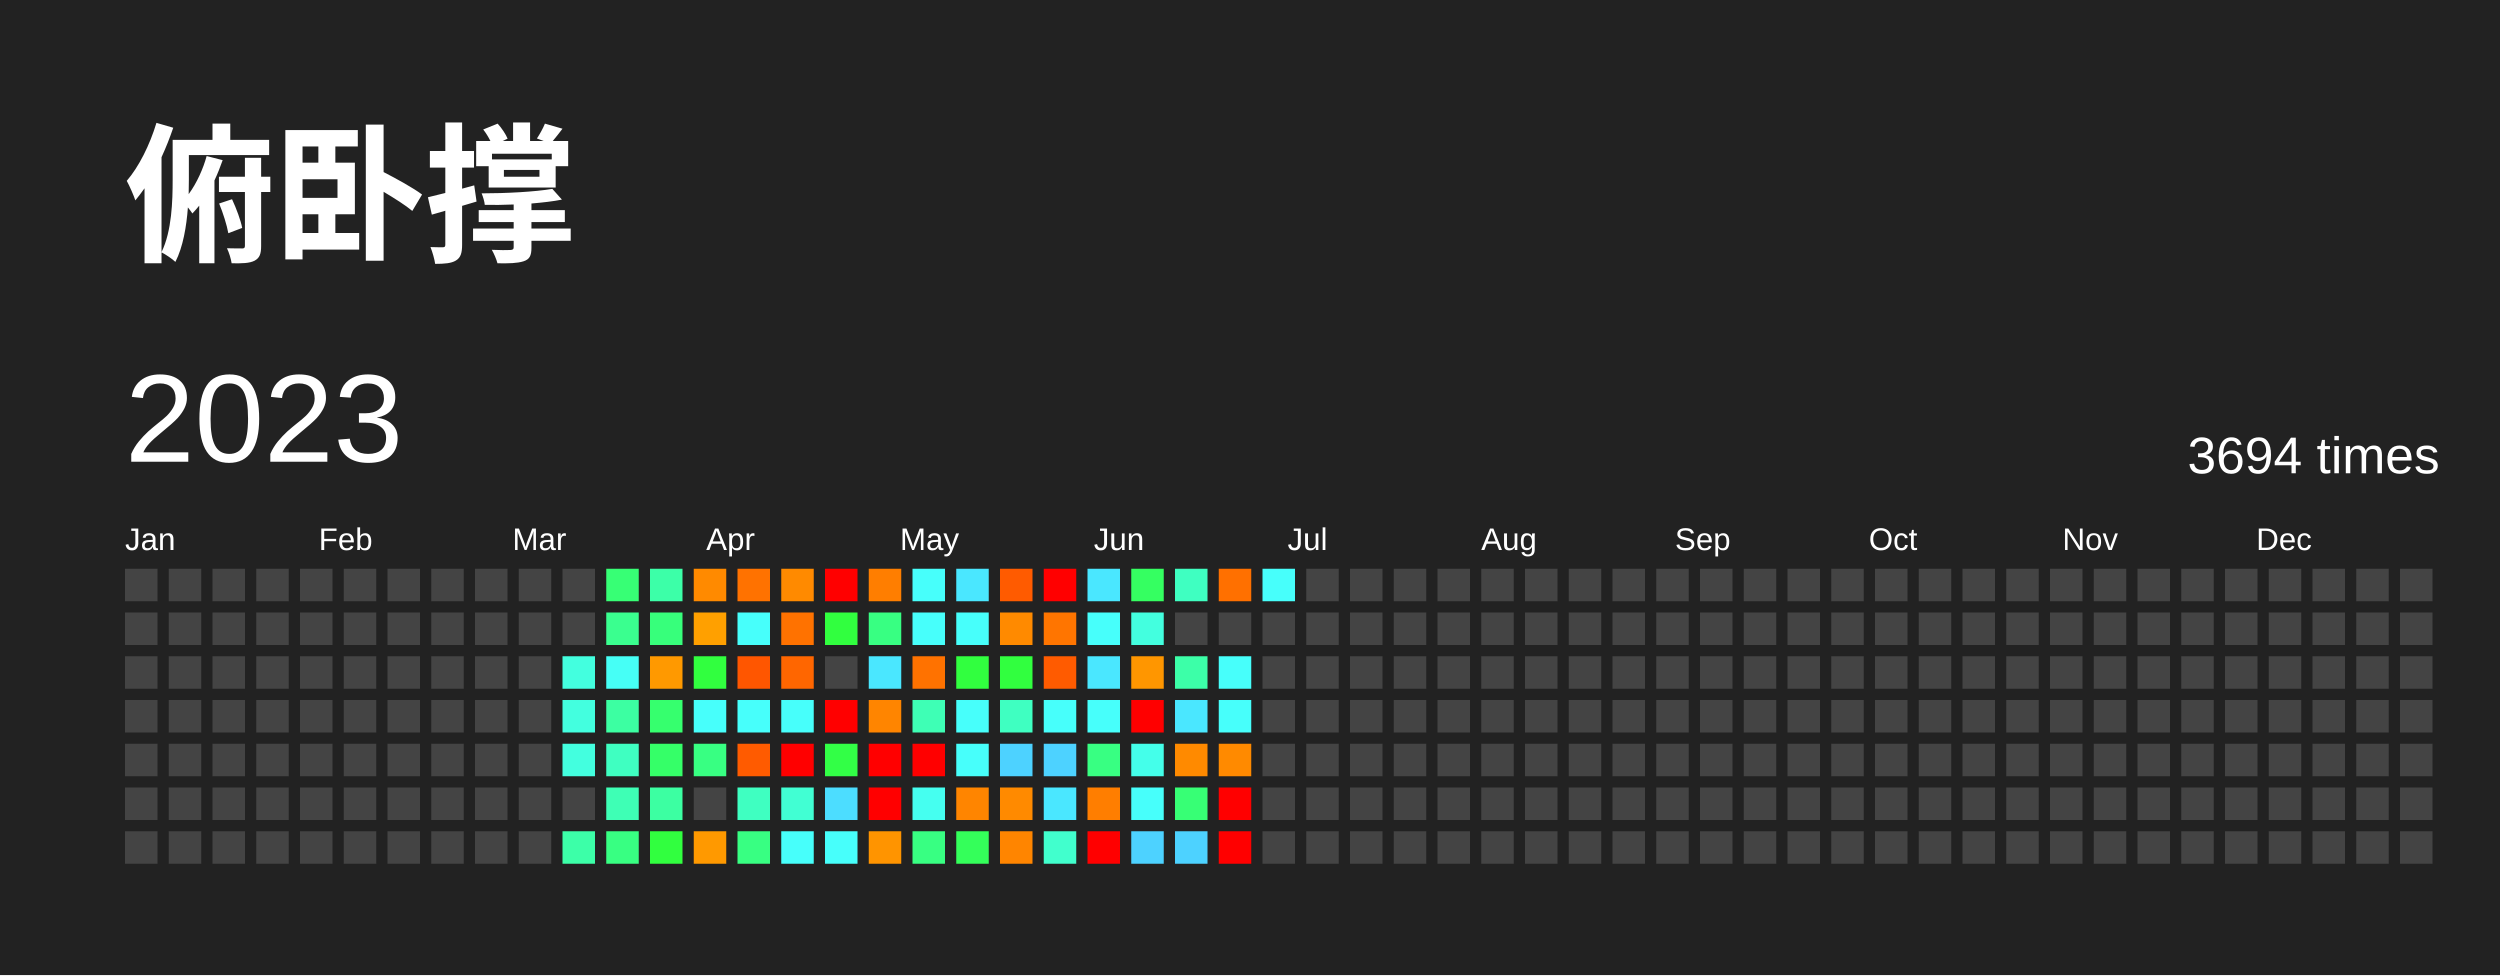
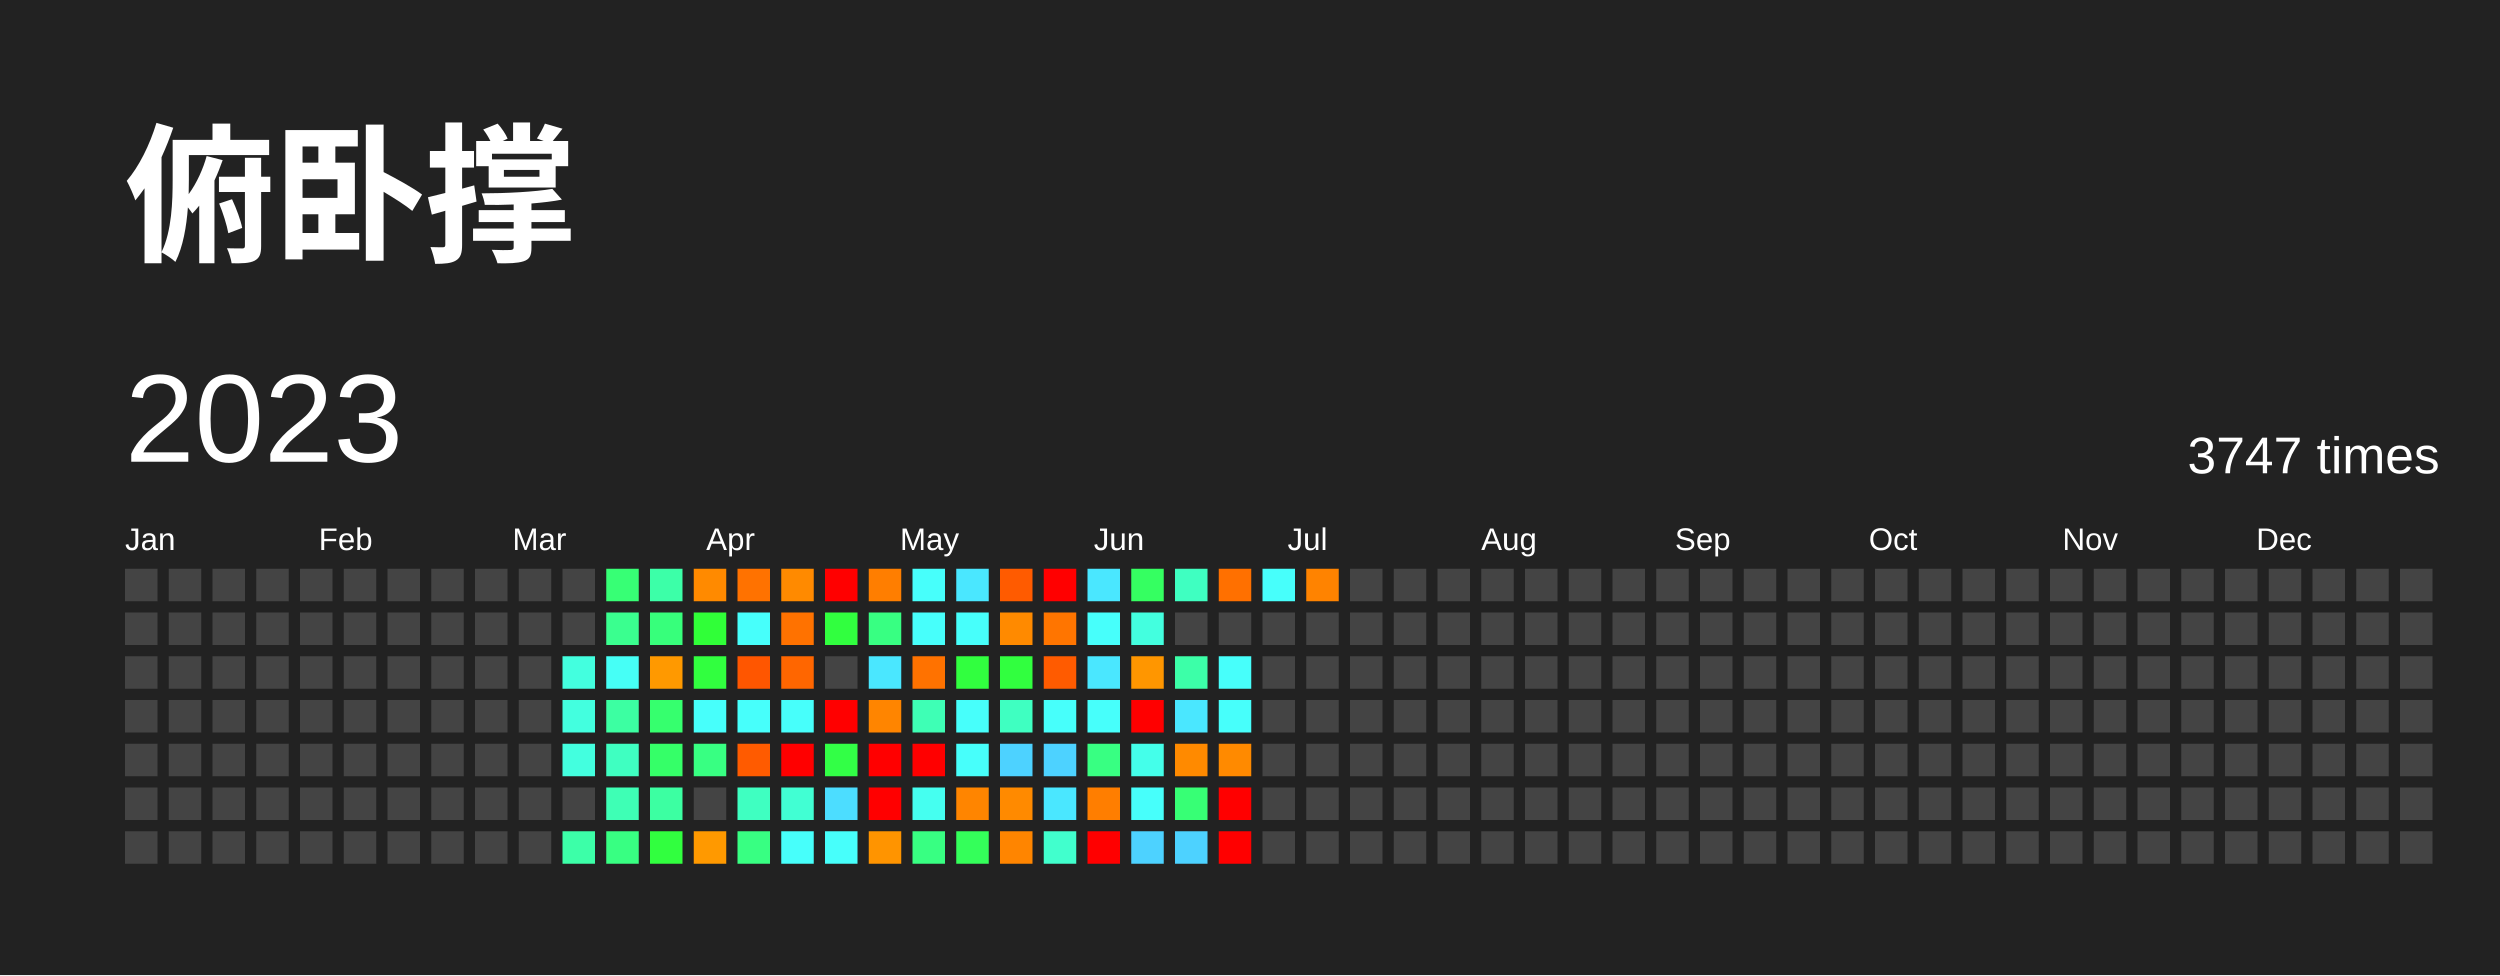
<svg xmlns="http://www.w3.org/2000/svg" baseProfile="full" height="78mm" version="1.1" viewBox="0,0,200,78" width="200mm">
  <defs />
  <rect fill="#222222" height="78" width="200" x="0" y="0" />
  <text fill="#FFFFFF" style="font-size:12px; font-family:Arial; font-weight:bold;" x="10" y="20">俯卧撑</text>
  <text dominant-baseline="hanging" fill="#FFFFFF" style="font-size:10.0px; font-family:Arial;" x="10" y="30">2023</text>
-   <text dominant-baseline="hanging" fill="#FFFFFF" style="font-size:4.125px; font-family:Arial;" x="175" y="35">3694 times</text>
+   <text dominant-baseline="hanging" fill="#FFFFFF" style="font-size:4.125px; font-family:Arial;" x="175" y="35">3747 times</text>
  <text fill="#FFFFFF" style="font-size:2.5px; font-family:Arial" x="10.0" y="44">Jan</text>
  <text fill="#FFFFFF" style="font-size:2.5px; font-family:Arial" x="25.5" y="44">Feb</text>
  <text fill="#FFFFFF" style="font-size:2.5px; font-family:Arial" x="41.0" y="44">Mar</text>
  <text fill="#FFFFFF" style="font-size:2.5px; font-family:Arial" x="56.5" y="44">Apr</text>
  <text fill="#FFFFFF" style="font-size:2.5px; font-family:Arial" x="72.0" y="44">May</text>
  <text fill="#FFFFFF" style="font-size:2.5px; font-family:Arial" x="87.5" y="44">Jun</text>
  <text fill="#FFFFFF" style="font-size:2.5px; font-family:Arial" x="103.0" y="44">Jul</text>
  <text fill="#FFFFFF" style="font-size:2.5px; font-family:Arial" x="118.5" y="44">Aug</text>
  <text fill="#FFFFFF" style="font-size:2.5px; font-family:Arial" x="134.0" y="44">Sep</text>
  <text fill="#FFFFFF" style="font-size:2.5px; font-family:Arial" x="149.5" y="44">Oct</text>
  <text fill="#FFFFFF" style="font-size:2.5px; font-family:Arial" x="165.0" y="44">Nov</text>
  <text fill="#FFFFFF" style="font-size:2.5px; font-family:Arial" x="180.5" y="44">Dec</text>
  <rect fill="#444444" height="2.6" width="2.6" x="10.0" y="45.5" />
  <rect fill="#444444" height="2.6" width="2.6" x="10.0" y="49.0" />
  <rect fill="#444444" height="2.6" width="2.6" x="10.0" y="52.5" />
  <rect fill="#444444" height="2.6" width="2.6" x="10.0" y="56.0" />
  <rect fill="#444444" height="2.6" width="2.6" x="10.0" y="59.5" />
  <rect fill="#444444" height="2.6" width="2.6" x="10.0" y="63.0" />
  <rect fill="#444444" height="2.6" width="2.6" x="10.0" y="66.5" />
  <rect fill="#444444" height="2.6" width="2.6" x="13.5" y="45.5" />
  <rect fill="#444444" height="2.6" width="2.6" x="13.5" y="49.0" />
  <rect fill="#444444" height="2.6" width="2.6" x="13.5" y="52.5" />
  <rect fill="#444444" height="2.6" width="2.6" x="13.5" y="56.0" />
  <rect fill="#444444" height="2.6" width="2.6" x="13.5" y="59.5" />
  <rect fill="#444444" height="2.6" width="2.6" x="13.5" y="63.0" />
  <rect fill="#444444" height="2.6" width="2.6" x="13.5" y="66.5" />
  <rect fill="#444444" height="2.6" width="2.6" x="17.0" y="45.5" />
  <rect fill="#444444" height="2.6" width="2.6" x="17.0" y="49.0" />
  <rect fill="#444444" height="2.6" width="2.6" x="17.0" y="52.5" />
  <rect fill="#444444" height="2.6" width="2.6" x="17.0" y="56.0" />
  <rect fill="#444444" height="2.6" width="2.6" x="17.0" y="59.5" />
  <rect fill="#444444" height="2.6" width="2.6" x="17.0" y="63.0" />
  <rect fill="#444444" height="2.6" width="2.6" x="17.0" y="66.5" />
  <rect fill="#444444" height="2.6" width="2.6" x="20.5" y="45.5" />
  <rect fill="#444444" height="2.6" width="2.6" x="20.5" y="49.0" />
  <rect fill="#444444" height="2.6" width="2.6" x="20.5" y="52.5" />
  <rect fill="#444444" height="2.6" width="2.6" x="20.5" y="56.0" />
  <rect fill="#444444" height="2.6" width="2.6" x="20.5" y="59.5" />
  <rect fill="#444444" height="2.6" width="2.6" x="20.5" y="63.0" />
  <rect fill="#444444" height="2.6" width="2.6" x="20.5" y="66.5" />
  <rect fill="#444444" height="2.6" width="2.6" x="24.0" y="45.5" />
  <rect fill="#444444" height="2.6" width="2.6" x="24.0" y="49.0" />
  <rect fill="#444444" height="2.6" width="2.6" x="24.0" y="52.5" />
  <rect fill="#444444" height="2.6" width="2.6" x="24.0" y="56.0" />
  <rect fill="#444444" height="2.6" width="2.6" x="24.0" y="59.5" />
  <rect fill="#444444" height="2.6" width="2.6" x="24.0" y="63.0" />
  <rect fill="#444444" height="2.6" width="2.6" x="24.0" y="66.5" />
  <rect fill="#444444" height="2.6" width="2.6" x="27.5" y="45.5" />
  <rect fill="#444444" height="2.6" width="2.6" x="27.5" y="49.0" />
  <rect fill="#444444" height="2.6" width="2.6" x="27.5" y="52.5" />
  <rect fill="#444444" height="2.6" width="2.6" x="27.5" y="56.0" />
  <rect fill="#444444" height="2.6" width="2.6" x="27.5" y="59.5" />
  <rect fill="#444444" height="2.6" width="2.6" x="27.5" y="63.0" />
  <rect fill="#444444" height="2.6" width="2.6" x="27.5" y="66.5" />
  <rect fill="#444444" height="2.6" width="2.6" x="31.0" y="45.5" />
  <rect fill="#444444" height="2.6" width="2.6" x="31.0" y="49.0" />
  <rect fill="#444444" height="2.6" width="2.6" x="31.0" y="52.5" />
  <rect fill="#444444" height="2.6" width="2.6" x="31.0" y="56.0" />
  <rect fill="#444444" height="2.6" width="2.6" x="31.0" y="59.5" />
  <rect fill="#444444" height="2.6" width="2.6" x="31.0" y="63.0" />
  <rect fill="#444444" height="2.6" width="2.6" x="31.0" y="66.5" />
  <rect fill="#444444" height="2.6" width="2.6" x="34.5" y="45.5" />
  <rect fill="#444444" height="2.6" width="2.6" x="34.5" y="49.0" />
  <rect fill="#444444" height="2.6" width="2.6" x="34.5" y="52.5" />
  <rect fill="#444444" height="2.6" width="2.6" x="34.5" y="56.0" />
  <rect fill="#444444" height="2.6" width="2.6" x="34.5" y="59.5" />
  <rect fill="#444444" height="2.6" width="2.6" x="34.5" y="63.0" />
  <rect fill="#444444" height="2.6" width="2.6" x="34.5" y="66.5" />
  <rect fill="#444444" height="2.6" width="2.6" x="38.0" y="45.5" />
  <rect fill="#444444" height="2.6" width="2.6" x="38.0" y="49.0" />
  <rect fill="#444444" height="2.6" width="2.6" x="38.0" y="52.5" />
  <rect fill="#444444" height="2.6" width="2.6" x="38.0" y="56.0" />
  <rect fill="#444444" height="2.6" width="2.6" x="38.0" y="59.5" />
  <rect fill="#444444" height="2.6" width="2.6" x="38.0" y="63.0" />
  <rect fill="#444444" height="2.6" width="2.6" x="38.0" y="66.5" />
  <rect fill="#444444" height="2.6" width="2.6" x="41.5" y="45.5" />
  <rect fill="#444444" height="2.6" width="2.6" x="41.5" y="49.0" />
  <rect fill="#444444" height="2.6" width="2.6" x="41.5" y="52.5" />
  <rect fill="#444444" height="2.6" width="2.6" x="41.5" y="56.0" />
  <rect fill="#444444" height="2.6" width="2.6" x="41.5" y="59.5" />
  <rect fill="#444444" height="2.6" width="2.6" x="41.5" y="63.0" />
  <rect fill="#444444" height="2.6" width="2.6" x="41.5" y="66.5" />
  <rect fill="#444444" height="2.6" width="2.6" x="45.0" y="45.5" />
  <rect fill="#444444" height="2.6" width="2.6" x="45.0" y="49.0" />
  <rect fill="#43ffdf" height="2.6" width="2.6" x="45.0" y="52.5" />
  <rect fill="#43ffdf" height="2.6" width="2.6" x="45.0" y="56.0" />
  <rect fill="#43ffdf" height="2.6" width="2.6" x="45.0" y="59.5" />
  <rect fill="#444444" height="2.6" width="2.6" x="45.0" y="63.0" />
  <rect fill="#3cffa8" height="2.6" width="2.6" x="45.0" y="66.5" />
  <rect fill="#37ff75" height="2.6" width="2.6" x="48.5" y="45.5" />
  <rect fill="#3aff8f" height="2.6" width="2.6" x="48.5" y="49.0" />
  <rect fill="#46fff6" height="2.6" width="2.6" x="48.5" y="52.5" />
  <rect fill="#3cffa2" height="2.6" width="2.6" x="48.5" y="56.0" />
  <rect fill="#3fffc1" height="2.6" width="2.6" x="48.5" y="59.5" />
  <rect fill="#3effb5" height="2.6" width="2.6" x="48.5" y="63.0" />
  <rect fill="#38ff82" height="2.6" width="2.6" x="48.5" y="66.5" />
  <rect fill="#3cffa8" height="2.6" width="2.6" x="52.0" y="45.5" />
  <rect fill="#37ff7b" height="2.6" width="2.6" x="52.0" y="49.0" />
  <rect fill="#ff9900" height="2.6" width="2.6" x="52.0" y="52.5" />
  <rect fill="#36ff6e" height="2.6" width="2.6" x="52.0" y="56.0" />
  <rect fill="#35ff68" height="2.6" width="2.6" x="52.0" y="59.5" />
  <rect fill="#3cffa2" height="2.6" width="2.6" x="52.0" y="63.0" />
  <rect fill="#31ff3f" height="2.6" width="2.6" x="52.0" y="66.5" />
  <rect fill="#ff8a00" height="2.6" width="2.6" x="55.5" y="45.5" />
-   <rect fill="#ffa000" height="2.6" width="2.6" x="55.5" y="49.0" />
+   <rect fill="#30ff38" height="2.6" width="2.6" x="55.5" y="49.0" />
  <rect fill="#31ff3f" height="2.6" width="2.6" x="55.5" y="52.5" />
  <rect fill="#47fffb" height="2.6" width="2.6" x="55.5" y="56.0" />
  <rect fill="#38ff82" height="2.6" width="2.6" x="55.5" y="59.5" />
  <rect fill="#444444" height="2.6" width="2.6" x="55.5" y="63.0" />
  <rect fill="#ff9900" height="2.6" width="2.6" x="55.5" y="66.5" />
  <rect fill="#ff7200" height="2.6" width="2.6" x="59.0" y="45.5" />
  <rect fill="#47fffb" height="2.6" width="2.6" x="59.0" y="49.0" />
  <rect fill="#ff5600" height="2.6" width="2.6" x="59.0" y="52.5" />
  <rect fill="#47fffb" height="2.6" width="2.6" x="59.0" y="56.0" />
  <rect fill="#ff5b00" height="2.6" width="2.6" x="59.0" y="59.5" />
  <rect fill="#3fffc1" height="2.6" width="2.6" x="59.0" y="63.0" />
  <rect fill="#38ff82" height="2.6" width="2.6" x="59.0" y="66.5" />
  <rect fill="#ff8a00" height="2.6" width="2.6" x="62.5" y="45.5" />
  <rect fill="#ff7200" height="2.6" width="2.6" x="62.5" y="49.0" />
  <rect fill="#ff6600" height="2.6" width="2.6" x="62.5" y="52.5" />
  <rect fill="#47fffb" height="2.6" width="2.6" x="62.5" y="56.0" />
  <rect fill="red" height="2.6" width="2.6" x="62.5" y="59.5" />
  <rect fill="#41ffd3" height="2.6" width="2.6" x="62.5" y="63.0" />
  <rect fill="#47fffb" height="2.6" width="2.6" x="62.5" y="66.5" />
  <rect fill="red" height="2.6" width="2.6" x="66.0" y="45.5" />
  <rect fill="#31ff3f" height="2.6" width="2.6" x="66.0" y="49.0" />
  <rect fill="#444444" height="2.6" width="2.6" x="66.0" y="52.5" />
  <rect fill="red" height="2.6" width="2.6" x="66.0" y="56.0" />
  <rect fill="#32ff46" height="2.6" width="2.6" x="66.0" y="59.5" />
  <rect fill="#4cddff" height="2.6" width="2.6" x="66.0" y="63.0" />
  <rect fill="#47fffb" height="2.6" width="2.6" x="66.0" y="66.5" />
  <rect fill="#ff7e00" height="2.6" width="2.6" x="69.5" y="45.5" />
  <rect fill="#38ff82" height="2.6" width="2.6" x="69.5" y="49.0" />
  <rect fill="#4ae7ff" height="2.6" width="2.6" x="69.5" y="52.5" />
  <rect fill="#ff8500" height="2.6" width="2.6" x="69.5" y="56.0" />
  <rect fill="red" height="2.6" width="2.6" x="69.5" y="59.5" />
  <rect fill="red" height="2.6" width="2.6" x="69.5" y="63.0" />
  <rect fill="#ff9400" height="2.6" width="2.6" x="69.5" y="66.5" />
  <rect fill="#47fffb" height="2.6" width="2.6" x="73.0" y="45.5" />
  <rect fill="#47fffb" height="2.6" width="2.6" x="73.0" y="49.0" />
  <rect fill="#ff7200" height="2.6" width="2.6" x="73.0" y="52.5" />
  <rect fill="#3effb5" height="2.6" width="2.6" x="73.0" y="56.0" />
  <rect fill="red" height="2.6" width="2.6" x="73.0" y="59.5" />
  <rect fill="#45fff0" height="2.6" width="2.6" x="73.0" y="63.0" />
  <rect fill="#38ff82" height="2.6" width="2.6" x="73.0" y="66.5" />
  <rect fill="#4ae7ff" height="2.6" width="2.6" x="76.5" y="45.5" />
  <rect fill="#47fffb" height="2.6" width="2.6" x="76.5" y="49.0" />
  <rect fill="#31ff3f" height="2.6" width="2.6" x="76.5" y="52.5" />
  <rect fill="#47fffb" height="2.6" width="2.6" x="76.5" y="56.0" />
  <rect fill="#47fffb" height="2.6" width="2.6" x="76.5" y="59.5" />
  <rect fill="#ff8500" height="2.6" width="2.6" x="76.5" y="63.0" />
  <rect fill="#34ff5a" height="2.6" width="2.6" x="76.5" y="66.5" />
  <rect fill="#ff5b00" height="2.6" width="2.6" x="80.0" y="45.5" />
  <rect fill="#ff8a00" height="2.6" width="2.6" x="80.0" y="49.0" />
  <rect fill="#31ff3f" height="2.6" width="2.6" x="80.0" y="52.5" />
  <rect fill="#3fffc1" height="2.6" width="2.6" x="80.0" y="56.0" />
  <rect fill="#4dd2ff" height="2.6" width="2.6" x="80.0" y="59.5" />
  <rect fill="#ff8a00" height="2.6" width="2.6" x="80.0" y="63.0" />
  <rect fill="#ff8500" height="2.6" width="2.6" x="80.0" y="66.5" />
  <rect fill="red" height="2.6" width="2.6" x="83.5" y="45.5" />
  <rect fill="#ff7500" height="2.6" width="2.6" x="83.5" y="49.0" />
  <rect fill="#ff5b00" height="2.6" width="2.6" x="83.5" y="52.5" />
  <rect fill="#47fffb" height="2.6" width="2.6" x="83.5" y="56.0" />
  <rect fill="#4dd2ff" height="2.6" width="2.6" x="83.5" y="59.5" />
  <rect fill="#4ae7ff" height="2.6" width="2.6" x="83.5" y="63.0" />
  <rect fill="#41ffcd" height="2.6" width="2.6" x="83.5" y="66.5" />
  <rect fill="#4ae7ff" height="2.6" width="2.6" x="87.0" y="45.5" />
  <rect fill="#47fffb" height="2.6" width="2.6" x="87.0" y="49.0" />
  <rect fill="#4ae7ff" height="2.6" width="2.6" x="87.0" y="52.5" />
  <rect fill="#47fffb" height="2.6" width="2.6" x="87.0" y="56.0" />
  <rect fill="#38ff82" height="2.6" width="2.6" x="87.0" y="59.5" />
  <rect fill="#ff7e00" height="2.6" width="2.6" x="87.0" y="63.0" />
  <rect fill="red" height="2.6" width="2.6" x="87.0" y="66.5" />
  <rect fill="#35ff61" height="2.6" width="2.6" x="90.5" y="45.5" />
  <rect fill="#43ffdf" height="2.6" width="2.6" x="90.5" y="49.0" />
  <rect fill="#ff9600" height="2.6" width="2.6" x="90.5" y="52.5" />
  <rect fill="red" height="2.6" width="2.6" x="90.5" y="56.0" />
  <rect fill="#44ffea" height="2.6" width="2.6" x="90.5" y="59.5" />
  <rect fill="#47fffb" height="2.6" width="2.6" x="90.5" y="63.0" />
  <rect fill="#4dd2ff" height="2.6" width="2.6" x="90.5" y="66.5" />
  <rect fill="#3fffc1" height="2.6" width="2.6" x="94.0" y="45.5" />
  <rect fill="#444444" height="2.6" width="2.6" x="94.0" y="49.0" />
  <rect fill="#3cffa8" height="2.6" width="2.6" x="94.0" y="52.5" />
  <rect fill="#4ae7ff" height="2.6" width="2.6" x="94.0" y="56.0" />
  <rect fill="#ff8a00" height="2.6" width="2.6" x="94.0" y="59.5" />
  <rect fill="#37ff75" height="2.6" width="2.6" x="94.0" y="63.0" />
  <rect fill="#4dd2ff" height="2.6" width="2.6" x="94.0" y="66.5" />
  <rect fill="#ff7000" height="2.6" width="2.6" x="97.5" y="45.5" />
  <rect fill="#444444" height="2.6" width="2.6" x="97.5" y="49.0" />
  <rect fill="#47fffb" height="2.6" width="2.6" x="97.5" y="52.5" />
  <rect fill="#47fffb" height="2.6" width="2.6" x="97.5" y="56.0" />
  <rect fill="#ff8a00" height="2.6" width="2.6" x="97.5" y="59.5" />
  <rect fill="red" height="2.6" width="2.6" x="97.5" y="63.0" />
  <rect fill="red" height="2.6" width="2.6" x="97.5" y="66.5" />
  <rect fill="#47fffb" height="2.6" width="2.6" x="101.0" y="45.5" />
  <rect fill="#444444" height="2.6" width="2.6" x="101.0" y="49.0" />
  <rect fill="#444444" height="2.6" width="2.6" x="101.0" y="52.5" />
  <rect fill="#444444" height="2.6" width="2.6" x="101.0" y="56.0" />
  <rect fill="#444444" height="2.6" width="2.6" x="101.0" y="59.5" />
  <rect fill="#444444" height="2.6" width="2.6" x="101.0" y="63.0" />
  <rect fill="#444444" height="2.6" width="2.6" x="101.0" y="66.5" />
-   <rect fill="#444444" height="2.6" width="2.6" x="104.5" y="45.5" />
+   <rect fill="#ff8300" height="2.6" width="2.6" x="104.5" y="45.5" />
  <rect fill="#444444" height="2.6" width="2.6" x="104.5" y="49.0" />
  <rect fill="#444444" height="2.6" width="2.6" x="104.5" y="52.5" />
  <rect fill="#444444" height="2.6" width="2.6" x="104.5" y="56.0" />
  <rect fill="#444444" height="2.6" width="2.6" x="104.5" y="59.5" />
  <rect fill="#444444" height="2.6" width="2.6" x="104.5" y="63.0" />
  <rect fill="#444444" height="2.6" width="2.6" x="104.5" y="66.5" />
  <rect fill="#444444" height="2.6" width="2.6" x="108.0" y="45.5" />
  <rect fill="#444444" height="2.6" width="2.6" x="108.0" y="49.0" />
  <rect fill="#444444" height="2.6" width="2.6" x="108.0" y="52.5" />
  <rect fill="#444444" height="2.6" width="2.6" x="108.0" y="56.0" />
  <rect fill="#444444" height="2.6" width="2.6" x="108.0" y="59.5" />
  <rect fill="#444444" height="2.6" width="2.6" x="108.0" y="63.0" />
  <rect fill="#444444" height="2.6" width="2.6" x="108.0" y="66.5" />
  <rect fill="#444444" height="2.6" width="2.6" x="111.5" y="45.5" />
  <rect fill="#444444" height="2.6" width="2.6" x="111.5" y="49.0" />
  <rect fill="#444444" height="2.6" width="2.6" x="111.5" y="52.5" />
  <rect fill="#444444" height="2.6" width="2.6" x="111.5" y="56.0" />
  <rect fill="#444444" height="2.6" width="2.6" x="111.5" y="59.5" />
  <rect fill="#444444" height="2.6" width="2.6" x="111.5" y="63.0" />
  <rect fill="#444444" height="2.6" width="2.6" x="111.5" y="66.5" />
  <rect fill="#444444" height="2.6" width="2.6" x="115.0" y="45.5" />
  <rect fill="#444444" height="2.6" width="2.6" x="115.0" y="49.0" />
  <rect fill="#444444" height="2.6" width="2.6" x="115.0" y="52.5" />
  <rect fill="#444444" height="2.6" width="2.6" x="115.0" y="56.0" />
  <rect fill="#444444" height="2.6" width="2.6" x="115.0" y="59.5" />
  <rect fill="#444444" height="2.6" width="2.6" x="115.0" y="63.0" />
  <rect fill="#444444" height="2.6" width="2.6" x="115.0" y="66.5" />
  <rect fill="#444444" height="2.6" width="2.6" x="118.5" y="45.5" />
  <rect fill="#444444" height="2.6" width="2.6" x="118.5" y="49.0" />
  <rect fill="#444444" height="2.6" width="2.6" x="118.5" y="52.5" />
  <rect fill="#444444" height="2.6" width="2.6" x="118.5" y="56.0" />
  <rect fill="#444444" height="2.6" width="2.6" x="118.5" y="59.5" />
  <rect fill="#444444" height="2.6" width="2.6" x="118.5" y="63.0" />
  <rect fill="#444444" height="2.6" width="2.6" x="118.5" y="66.5" />
  <rect fill="#444444" height="2.6" width="2.6" x="122.0" y="45.5" />
  <rect fill="#444444" height="2.6" width="2.6" x="122.0" y="49.0" />
  <rect fill="#444444" height="2.6" width="2.6" x="122.0" y="52.5" />
  <rect fill="#444444" height="2.6" width="2.6" x="122.0" y="56.0" />
  <rect fill="#444444" height="2.6" width="2.6" x="122.0" y="59.5" />
  <rect fill="#444444" height="2.6" width="2.6" x="122.0" y="63.0" />
  <rect fill="#444444" height="2.6" width="2.6" x="122.0" y="66.5" />
  <rect fill="#444444" height="2.6" width="2.6" x="125.5" y="45.5" />
  <rect fill="#444444" height="2.6" width="2.6" x="125.5" y="49.0" />
  <rect fill="#444444" height="2.6" width="2.6" x="125.5" y="52.5" />
  <rect fill="#444444" height="2.6" width="2.6" x="125.5" y="56.0" />
  <rect fill="#444444" height="2.6" width="2.6" x="125.5" y="59.5" />
  <rect fill="#444444" height="2.6" width="2.6" x="125.5" y="63.0" />
  <rect fill="#444444" height="2.6" width="2.6" x="125.5" y="66.5" />
  <rect fill="#444444" height="2.6" width="2.6" x="129.0" y="45.5" />
  <rect fill="#444444" height="2.6" width="2.6" x="129.0" y="49.0" />
  <rect fill="#444444" height="2.6" width="2.6" x="129.0" y="52.5" />
  <rect fill="#444444" height="2.6" width="2.6" x="129.0" y="56.0" />
  <rect fill="#444444" height="2.6" width="2.6" x="129.0" y="59.5" />
  <rect fill="#444444" height="2.6" width="2.6" x="129.0" y="63.0" />
  <rect fill="#444444" height="2.6" width="2.6" x="129.0" y="66.5" />
  <rect fill="#444444" height="2.6" width="2.6" x="132.5" y="45.5" />
  <rect fill="#444444" height="2.6" width="2.6" x="132.5" y="49.0" />
  <rect fill="#444444" height="2.6" width="2.6" x="132.5" y="52.5" />
  <rect fill="#444444" height="2.6" width="2.6" x="132.5" y="56.0" />
  <rect fill="#444444" height="2.6" width="2.6" x="132.5" y="59.5" />
  <rect fill="#444444" height="2.6" width="2.6" x="132.5" y="63.0" />
  <rect fill="#444444" height="2.6" width="2.6" x="132.5" y="66.5" />
  <rect fill="#444444" height="2.6" width="2.6" x="136.0" y="45.5" />
  <rect fill="#444444" height="2.6" width="2.6" x="136.0" y="49.0" />
  <rect fill="#444444" height="2.6" width="2.6" x="136.0" y="52.5" />
  <rect fill="#444444" height="2.6" width="2.6" x="136.0" y="56.0" />
  <rect fill="#444444" height="2.6" width="2.6" x="136.0" y="59.5" />
  <rect fill="#444444" height="2.6" width="2.6" x="136.0" y="63.0" />
  <rect fill="#444444" height="2.6" width="2.6" x="136.0" y="66.5" />
  <rect fill="#444444" height="2.6" width="2.6" x="139.5" y="45.5" />
  <rect fill="#444444" height="2.6" width="2.6" x="139.5" y="49.0" />
  <rect fill="#444444" height="2.6" width="2.6" x="139.5" y="52.5" />
  <rect fill="#444444" height="2.6" width="2.6" x="139.5" y="56.0" />
  <rect fill="#444444" height="2.6" width="2.6" x="139.5" y="59.5" />
  <rect fill="#444444" height="2.6" width="2.6" x="139.5" y="63.0" />
  <rect fill="#444444" height="2.6" width="2.6" x="139.5" y="66.5" />
  <rect fill="#444444" height="2.6" width="2.6" x="143.0" y="45.5" />
  <rect fill="#444444" height="2.6" width="2.6" x="143.0" y="49.0" />
  <rect fill="#444444" height="2.6" width="2.6" x="143.0" y="52.5" />
  <rect fill="#444444" height="2.6" width="2.6" x="143.0" y="56.0" />
  <rect fill="#444444" height="2.6" width="2.6" x="143.0" y="59.5" />
  <rect fill="#444444" height="2.6" width="2.6" x="143.0" y="63.0" />
  <rect fill="#444444" height="2.6" width="2.6" x="143.0" y="66.5" />
  <rect fill="#444444" height="2.6" width="2.6" x="146.5" y="45.5" />
  <rect fill="#444444" height="2.6" width="2.6" x="146.5" y="49.0" />
  <rect fill="#444444" height="2.6" width="2.6" x="146.5" y="52.5" />
  <rect fill="#444444" height="2.6" width="2.6" x="146.5" y="56.0" />
  <rect fill="#444444" height="2.6" width="2.6" x="146.5" y="59.5" />
  <rect fill="#444444" height="2.6" width="2.6" x="146.5" y="63.0" />
  <rect fill="#444444" height="2.6" width="2.6" x="146.5" y="66.5" />
  <rect fill="#444444" height="2.6" width="2.6" x="150.0" y="45.5" />
  <rect fill="#444444" height="2.6" width="2.6" x="150.0" y="49.0" />
  <rect fill="#444444" height="2.6" width="2.6" x="150.0" y="52.5" />
  <rect fill="#444444" height="2.6" width="2.6" x="150.0" y="56.0" />
  <rect fill="#444444" height="2.6" width="2.6" x="150.0" y="59.5" />
  <rect fill="#444444" height="2.6" width="2.6" x="150.0" y="63.0" />
  <rect fill="#444444" height="2.6" width="2.6" x="150.0" y="66.5" />
  <rect fill="#444444" height="2.6" width="2.6" x="153.5" y="45.5" />
  <rect fill="#444444" height="2.6" width="2.6" x="153.5" y="49.0" />
  <rect fill="#444444" height="2.6" width="2.6" x="153.5" y="52.5" />
  <rect fill="#444444" height="2.6" width="2.6" x="153.5" y="56.0" />
  <rect fill="#444444" height="2.6" width="2.6" x="153.5" y="59.5" />
  <rect fill="#444444" height="2.6" width="2.6" x="153.5" y="63.0" />
  <rect fill="#444444" height="2.6" width="2.6" x="153.5" y="66.5" />
  <rect fill="#444444" height="2.6" width="2.6" x="157.0" y="45.5" />
  <rect fill="#444444" height="2.6" width="2.6" x="157.0" y="49.0" />
  <rect fill="#444444" height="2.6" width="2.6" x="157.0" y="52.5" />
  <rect fill="#444444" height="2.6" width="2.6" x="157.0" y="56.0" />
  <rect fill="#444444" height="2.6" width="2.6" x="157.0" y="59.5" />
  <rect fill="#444444" height="2.6" width="2.6" x="157.0" y="63.0" />
  <rect fill="#444444" height="2.6" width="2.6" x="157.0" y="66.5" />
  <rect fill="#444444" height="2.6" width="2.6" x="160.5" y="45.5" />
  <rect fill="#444444" height="2.6" width="2.6" x="160.5" y="49.0" />
  <rect fill="#444444" height="2.6" width="2.6" x="160.5" y="52.5" />
  <rect fill="#444444" height="2.6" width="2.6" x="160.5" y="56.0" />
  <rect fill="#444444" height="2.6" width="2.6" x="160.5" y="59.5" />
  <rect fill="#444444" height="2.6" width="2.6" x="160.5" y="63.0" />
  <rect fill="#444444" height="2.6" width="2.6" x="160.5" y="66.5" />
  <rect fill="#444444" height="2.6" width="2.6" x="164.0" y="45.5" />
  <rect fill="#444444" height="2.6" width="2.6" x="164.0" y="49.0" />
  <rect fill="#444444" height="2.6" width="2.6" x="164.0" y="52.5" />
  <rect fill="#444444" height="2.6" width="2.6" x="164.0" y="56.0" />
  <rect fill="#444444" height="2.6" width="2.6" x="164.0" y="59.5" />
  <rect fill="#444444" height="2.6" width="2.6" x="164.0" y="63.0" />
  <rect fill="#444444" height="2.6" width="2.6" x="164.0" y="66.5" />
  <rect fill="#444444" height="2.6" width="2.6" x="167.5" y="45.5" />
  <rect fill="#444444" height="2.6" width="2.6" x="167.5" y="49.0" />
  <rect fill="#444444" height="2.6" width="2.6" x="167.5" y="52.5" />
  <rect fill="#444444" height="2.6" width="2.6" x="167.5" y="56.0" />
  <rect fill="#444444" height="2.6" width="2.6" x="167.5" y="59.5" />
  <rect fill="#444444" height="2.6" width="2.6" x="167.5" y="63.0" />
  <rect fill="#444444" height="2.6" width="2.6" x="167.5" y="66.5" />
  <rect fill="#444444" height="2.6" width="2.6" x="171.0" y="45.5" />
  <rect fill="#444444" height="2.6" width="2.6" x="171.0" y="49.0" />
  <rect fill="#444444" height="2.6" width="2.6" x="171.0" y="52.5" />
  <rect fill="#444444" height="2.6" width="2.6" x="171.0" y="56.0" />
  <rect fill="#444444" height="2.6" width="2.6" x="171.0" y="59.5" />
  <rect fill="#444444" height="2.6" width="2.6" x="171.0" y="63.0" />
  <rect fill="#444444" height="2.6" width="2.6" x="171.0" y="66.5" />
  <rect fill="#444444" height="2.6" width="2.6" x="174.5" y="45.5" />
  <rect fill="#444444" height="2.6" width="2.6" x="174.5" y="49.0" />
  <rect fill="#444444" height="2.6" width="2.6" x="174.5" y="52.5" />
  <rect fill="#444444" height="2.6" width="2.6" x="174.5" y="56.0" />
  <rect fill="#444444" height="2.6" width="2.6" x="174.5" y="59.5" />
  <rect fill="#444444" height="2.6" width="2.6" x="174.5" y="63.0" />
  <rect fill="#444444" height="2.6" width="2.6" x="174.5" y="66.5" />
  <rect fill="#444444" height="2.6" width="2.6" x="178.0" y="45.5" />
  <rect fill="#444444" height="2.6" width="2.6" x="178.0" y="49.0" />
  <rect fill="#444444" height="2.6" width="2.6" x="178.0" y="52.5" />
  <rect fill="#444444" height="2.6" width="2.6" x="178.0" y="56.0" />
  <rect fill="#444444" height="2.6" width="2.6" x="178.0" y="59.5" />
  <rect fill="#444444" height="2.6" width="2.6" x="178.0" y="63.0" />
  <rect fill="#444444" height="2.6" width="2.6" x="178.0" y="66.5" />
  <rect fill="#444444" height="2.6" width="2.6" x="181.5" y="45.5" />
  <rect fill="#444444" height="2.6" width="2.6" x="181.5" y="49.0" />
  <rect fill="#444444" height="2.6" width="2.6" x="181.5" y="52.5" />
  <rect fill="#444444" height="2.6" width="2.6" x="181.5" y="56.0" />
  <rect fill="#444444" height="2.6" width="2.6" x="181.5" y="59.5" />
  <rect fill="#444444" height="2.6" width="2.6" x="181.5" y="63.0" />
  <rect fill="#444444" height="2.6" width="2.6" x="181.5" y="66.5" />
  <rect fill="#444444" height="2.6" width="2.6" x="185.0" y="45.5" />
  <rect fill="#444444" height="2.6" width="2.6" x="185.0" y="49.0" />
  <rect fill="#444444" height="2.6" width="2.6" x="185.0" y="52.5" />
  <rect fill="#444444" height="2.6" width="2.6" x="185.0" y="56.0" />
  <rect fill="#444444" height="2.6" width="2.6" x="185.0" y="59.5" />
  <rect fill="#444444" height="2.6" width="2.6" x="185.0" y="63.0" />
  <rect fill="#444444" height="2.6" width="2.6" x="185.0" y="66.5" />
  <rect fill="#444444" height="2.6" width="2.6" x="188.5" y="45.5" />
  <rect fill="#444444" height="2.6" width="2.6" x="188.5" y="49.0" />
  <rect fill="#444444" height="2.6" width="2.6" x="188.5" y="52.5" />
  <rect fill="#444444" height="2.6" width="2.6" x="188.5" y="56.0" />
  <rect fill="#444444" height="2.6" width="2.6" x="188.5" y="59.5" />
  <rect fill="#444444" height="2.6" width="2.6" x="188.5" y="63.0" />
  <rect fill="#444444" height="2.6" width="2.6" x="188.5" y="66.5" />
  <rect fill="#444444" height="2.6" width="2.6" x="192.0" y="45.5" />
  <rect fill="#444444" height="2.6" width="2.6" x="192.0" y="49.0" />
  <rect fill="#444444" height="2.6" width="2.6" x="192.0" y="52.5" />
  <rect fill="#444444" height="2.6" width="2.6" x="192.0" y="56.0" />
  <rect fill="#444444" height="2.6" width="2.6" x="192.0" y="59.5" />
  <rect fill="#444444" height="2.6" width="2.6" x="192.0" y="63.0" />
  <rect fill="#444444" height="2.6" width="2.6" x="192.0" y="66.5" />
</svg>
